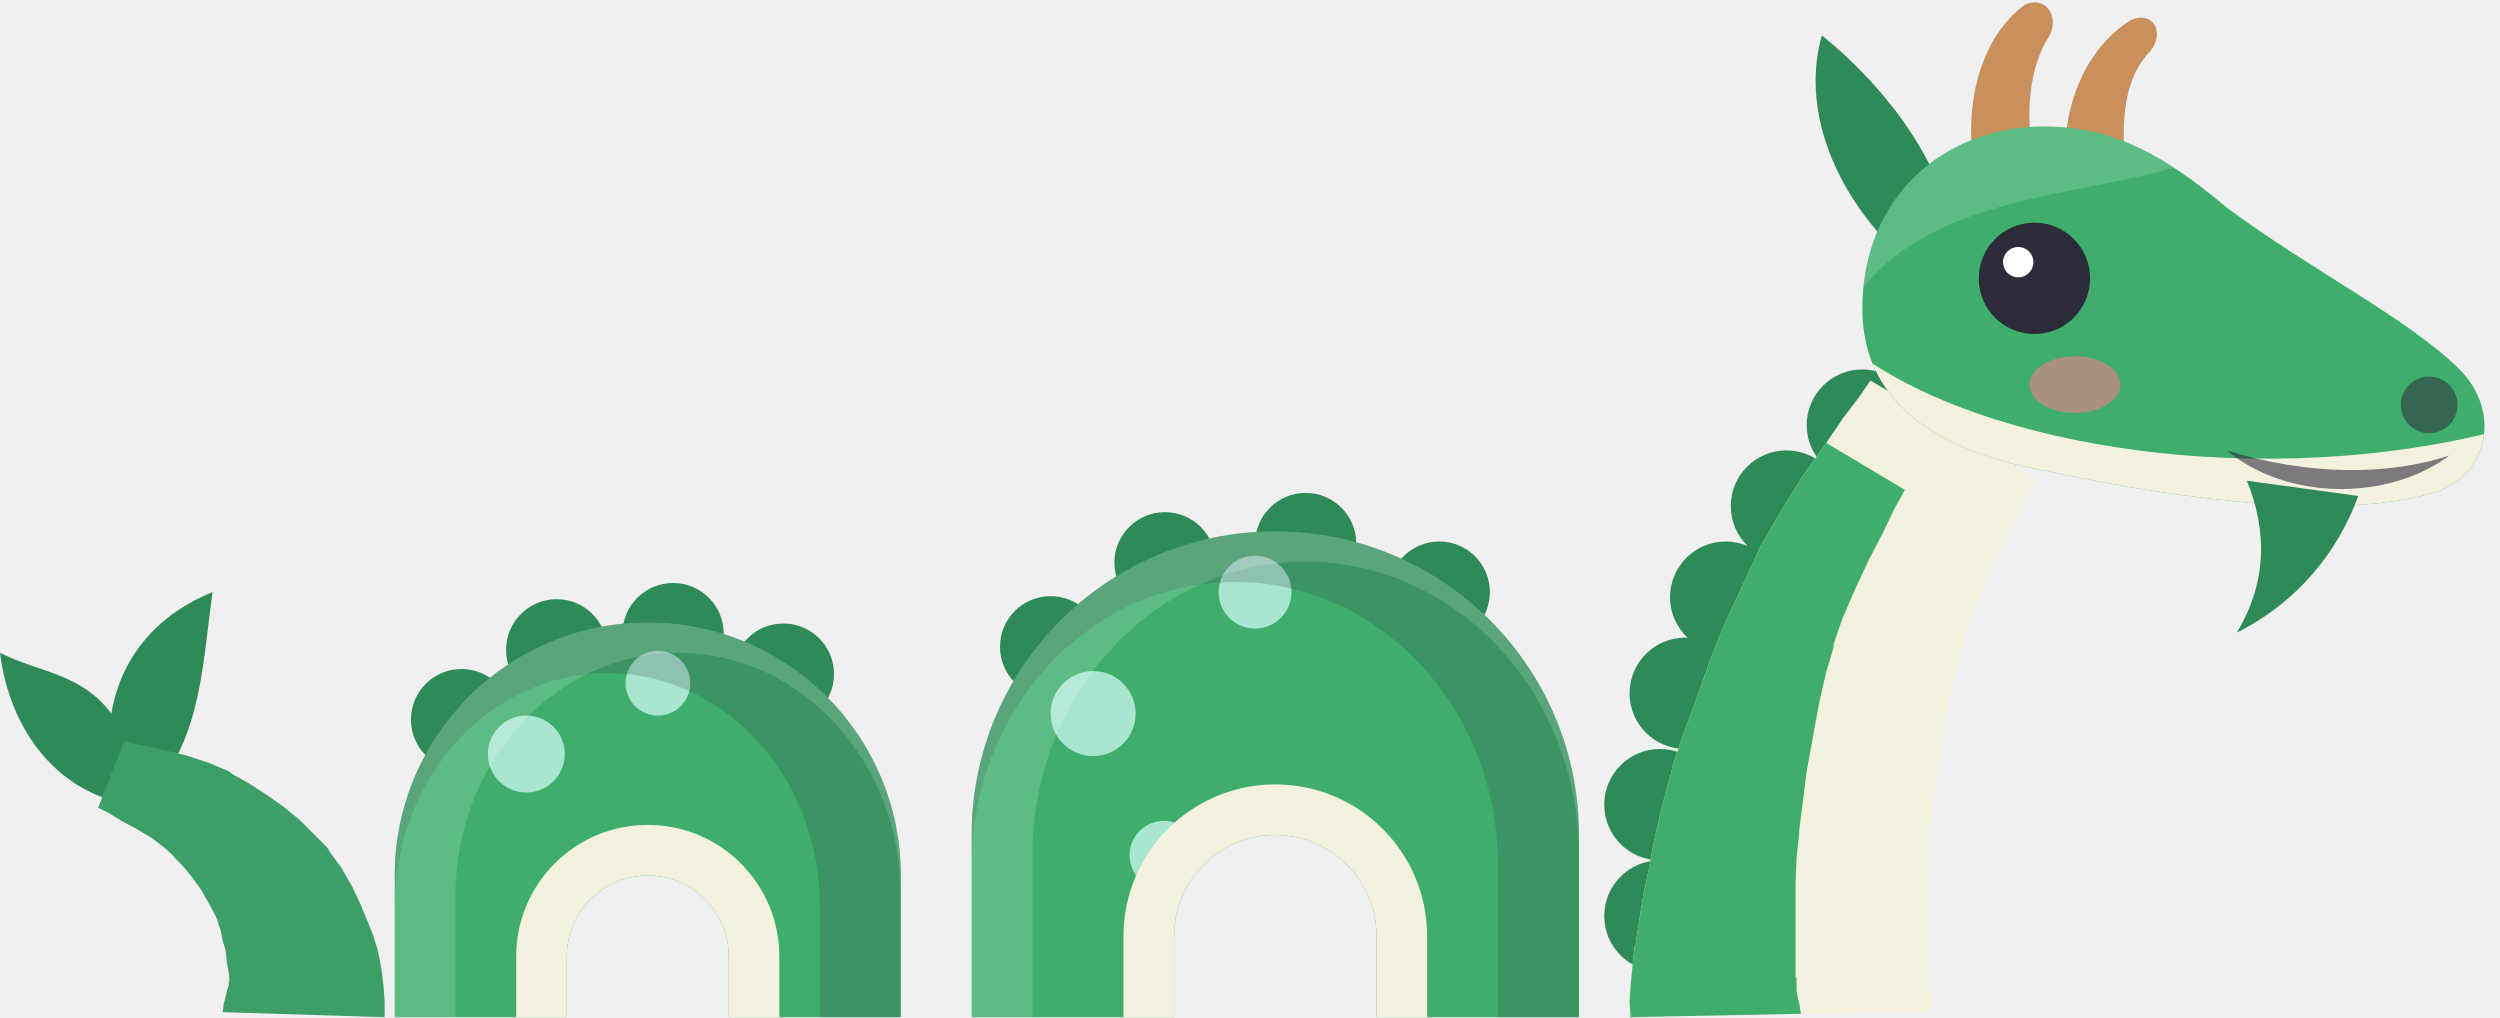
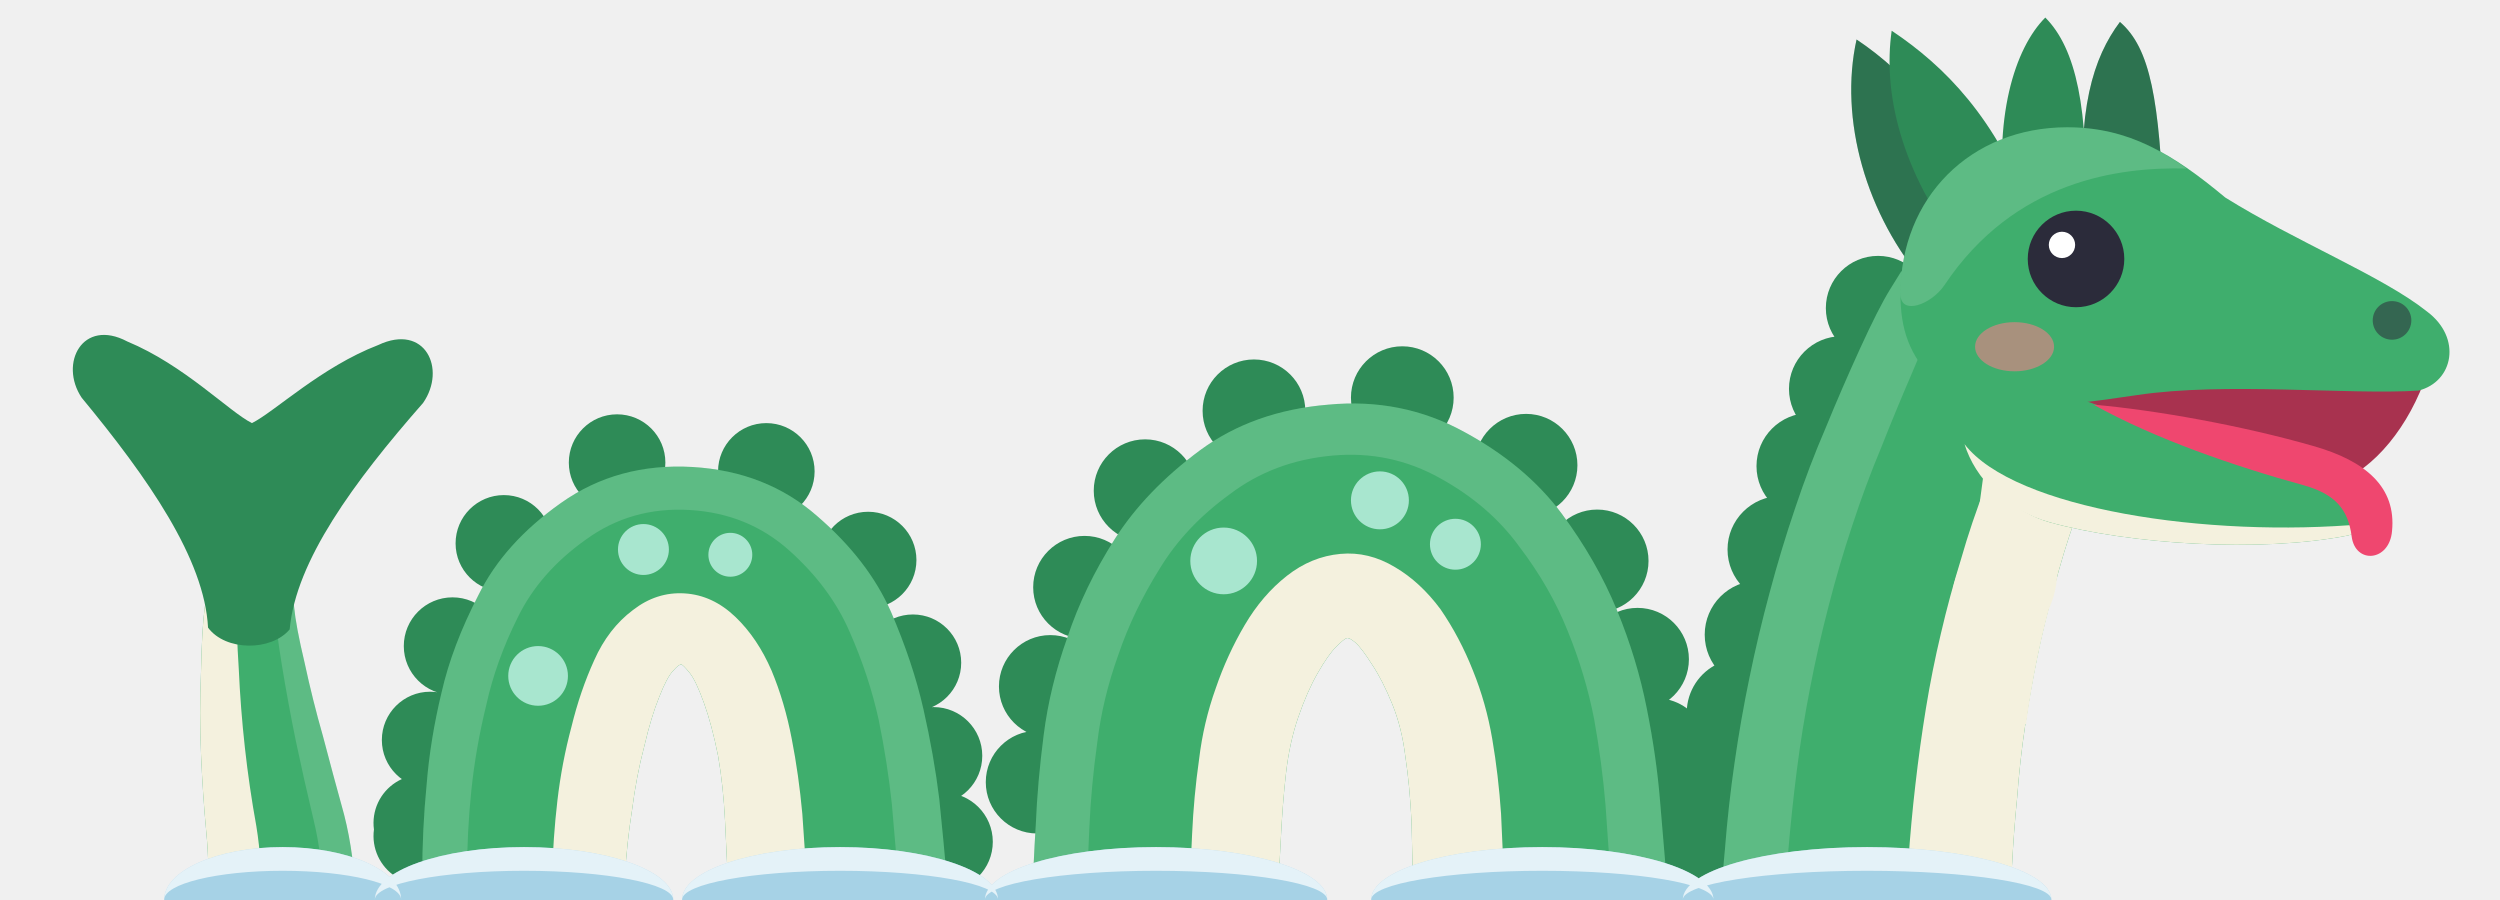
- <svg xmlns="http://www.w3.org/2000/svg" viewBox="2 -0.5 247 100.5">
-   <g class="part-body" style="transform-box:fill-box;transform-origin:79% 100%">
-     <path d="M15 79C8 78 3 72 2 64C6 66 10 66 13 70C14 64 18 60 23 58C22 65 22 72 17 78Z" fill="#2e8b57" />
-     <path d="M40 100L40 100L40 99.6L40 98.5L39.9 97L39.7 95.3L39.4 93.8L39.3 93.3L38.9 92L38.3 90.5L37.6 88.8L36.8 87.1L35.7 85.2L34.6 83.7L34.3 83.2L33 81.9L31.6 80.5L30 79.2L28.3 78L26.6 76.9L25 76L24.6 75.7L22.7 74.9L20.6 74.2L18.6 73.7L16.8 73.3L15.3 73L14.3 72.7L13 76L13 76L11.7 79.3L12.7 79.8L14 80.6L15.5 81.4L17 82.3L18.3 83.3L19.4 84.3L19 84L20.1 85.1L21 86.2L21.8 87.3L22.5 88.5L23.1 89.6L23.7 90.8L23.4 90.3L23.8 91.4L24 92.4L24.3 93.4L24.4 94.5L24.6 95.6L24.7 96.7L24.6 96.2L24.6 96.9L24.5 97.1L24.4 97.5L24.3 98L24.1 98.7L24 99.5Z" fill="#3fae6d" />
-     <path d="M40 100L40 100L40 99.6L40 98.5L39.9 97L39.7 95.3L39.4 93.8L39.3 93.3L38.9 92L38.3 90.5L37.6 88.8L36.8 87.1L35.7 85.2L34.6 83.7L34.3 83.2L33 81.9L31.6 80.5L30 79.2L28.3 78L26.6 76.9L25 76L24.6 75.7L22.7 74.9L20.6 74.2L18.6 73.7L16.8 73.3L15.3 73L14.3 72.7L13 76L13 76L11.7 79.3L12.7 79.8L14 80.6L15.5 81.4L17 82.3L18.3 83.3L19.4 84.3L19 84L20.1 85.1L21 86.2L21.8 87.3L22.5 88.5L23.1 89.6L23.7 90.8L23.4 90.3L23.8 91.4L24 92.4L24.3 93.4L24.4 94.5L24.6 95.6L24.7 96.7L24.6 96.2L24.6 96.9L24.5 97.1L24.4 97.5L24.3 98L24.1 98.7L24 99.5Z" fill="#2b2b3a" opacity="0.12" />
+ <svg xmlns="http://www.w3.org/2000/svg" viewBox="-5.5 -2.5 284.8 102.5">
+   <g class="part-body" style="transform-box:fill-box;transform-origin: 59.0% 57.2%">
+     <path d="M22.9 64.5q4.8-.1 4.8-.1q0 0 .3 2.2q.2 2.2 1.2 6.4q.9 4.2 2.1 8.4q1.1 4.2 2.4 8.9q1.2 4.7 1.3 10q.1 5.2-.5 9.3q-.6 4.1 0 7.4q.5 3.2 1.7 6.1q1.2 2.9 2.9 4.8q1.7 1.9 2.1 2.2q.3 .2 .3 .2q0 0-2.4 9q-2.4 8.9-2.4 8.9q0 0-3.6-1.3q-3.7-1.4-7.8-6.3q-4.2-5-6.1-10.4q-2-5.5-2.6-11.2q-.6-5.7 .3-10.4q.9-4.8 1.2-8.5q.3-3.7-.1-7.8q-.4-4.2-.6-8.9q-.2-4.7 0-9.4q.1-4.8 .4-7.1q.3-2.3 .3-2.3q0 0 4.8-.1Z" fill="#3fae6d" />
+     <path d="M19.9 64.6q1.7-.1 1.7-.1q0 0-.1 2.3q-.1 2.3 .2 6.9q.2 4.5 .7 9q.5 4.5 1.3 8.9q.7 4.3 .5 8.6q-.2 4.2-.9 8.8q-.8 4.5-.2 9.3q.5 4.8 2.2 9.4q1.7 4.5 5 8.4q3.2 3.8 5.7 4.8q2.5 .9 2.5 .9q0 0-.9 3.2q-.9 3.2-.9 3.2q0 0-3.6-1.3q-3.7-1.4-7.8-6.3q-4.2-5-6.1-10.4q-2-5.5-2.6-11.2q-.6-5.7 .3-10.4q.9-4.8 1.2-8.5q.3-3.7-.1-7.8q-.4-4.2-.6-8.9q-.2-4.7 0-9.4q.1-4.8 .4-7.1q.3-2.3 .3-2.3q0 0 1.8 0Z" fill="#f4f1de" />
+     <path d="M26.7 64.5q1-.1 1-.1q0 0 .3 2.2q.2 2.2 1.2 6.4q.9 4.2 2.1 8.4q1.1 4.2 2.4 8.9q1.2 4.7 1.3 10q.1 5.2-.5 9.3q-.6 4.1 0 7.4q.5 3.2 1.7 6.1q1.2 2.9 2.9 4.8q1.7 1.9 2.1 2.2q.3 .2 .3 .2q0 0-.5 2q-.5 2-.5 2q0 0-1.1-.5q-1.1-.6-3.3-3.2q-2.3-2.5-3.6-5.9q-1.4-3.5-1.9-7.3q-.6-3.8 .1-8q.6-4.3 .6-9.2q0-4.9-1.1-9.4q-1.1-4.6-2-8.9q-.9-4.4-1.6-8.7q-.7-4.3-.8-6.5q-.2-2.2-.2-2.2q0 0 1.1 0Z" fill="#ffffff" opacity="0.16" />
+     <path d="M18.2 69.0C17.8 61.2 11.4 52.0 3.8 42.8C1.2 38.9 3.9 33.7 9.0 36.4C15.5 39.1 20.6 44.4 23.2 45.7C25.8 44.4 31.1 39.3 37.6 36.8C42.9 34.3 45.4 39.5 42.7 43.4C34.8 52.4 28.2 61.4 27.5 69.2C25.4 71.7 20.2 71.7 18.2 69.0Z" fill="#2e8b57" />
  </g>
-   <g class="part-body" style="transform-box:fill-box;transform-origin:50% 100%">
-     <path d="M42.6 70.6a5 5 0 1 0 10 0a5 5 0 1 0-10 0ZM52 63.7a5 5 0 1 0 10 0a5 5 0 1 0-10 0ZM63.5 62.1a5 5 0 1 0 10 0a5 5 0 1 0-10 0ZM74.4 66.1a5 5 0 1 0 10 0a5 5 0 1 0-10 0Z" fill="#2e8b57" />
-     <path d="M41 100V86A25 25 0 0 1 91 86V100H74V94A8 8 0 0 0 58 94V100Z" fill="#3fae6d" />
-     <path d="M50.2 74a3.8 3.8 0 1 0 7.6 0a3.8 3.8 0 1 0 -7.6 0ZM63.8 67a3.2 3.2 0 1 0 6.4 0a3.2 3.2 0 1 0 -6.4 0Z" fill="#a8e6cf" />
-     <path d="M53 100V94A13 13 0 0 1 79 94V100H74V94A8 8 0 0 0 58 94V100Z" fill="#f4f1de" />
-     <clipPath id="ogopogo-h1">
-       <path d="M41 100V86A25 25 0 0 1 91 86V100H74V94A8 8 0 0 0 58 94V100Z" />
-     </clipPath>
-     <g clip-path="url(#ogopogo-h1)">
-       <path d="M41 61H91V100H41ZM41 100V89A21 23 0 0 1 83 89V100Z" fill="#2b2b3a" opacity="0.2" fill-rule="evenodd" />
-       <path d="M41 61H91V100H41ZM47 100V88A22 24 0 0 1 91 88V100Z" fill="#ffffff" opacity="0.16" fill-rule="evenodd" />
+   <g class="part-body" style="transform-box:fill-box;transform-origin: 49.2% 52.2%">
+     <path d="M37.1 92.0a5.5 5.5 0 1 0 10.9 0a5.5 5.5 0 1 0 -10.9 0ZM38.0 81.8a5.5 5.5 0 1 0 11.0 0a5.5 5.5 0 1 0 -11.0 0ZM40.5 71.1a5.5 5.5 0 1 0 11.1 0a5.5 5.5 0 1 0 -11.1 0ZM46.4 59.4a5.5 5.5 0 1 0 11.0 0a5.5 5.5 0 1 0 -11.0 0ZM59.3 50.2a5.5 5.5 0 1 0 11.0 0a5.5 5.5 0 1 0 -11.0 0ZM76.3 51.2a5.5 5.5 0 1 0 11.0 0a5.5 5.5 0 1 0 -11.0 0ZM87.9 61.3a5.5 5.5 0 1 0 11.0 0a5.5 5.5 0 1 0 -11.0 0ZM93.0 73.0a5.5 5.5 0 1 0 11.0 0a5.5 5.5 0 1 0 -11.0 0ZM95.3 83.6a5.5 5.5 0 1 0 11.1 0a5.5 5.5 0 1 0 -11.1 0ZM96.4 93.4a5.6 5.6 0 1 0 11.2 0a5.6 5.6 0 1 0 -11.2 0Z" fill="#2e8b57" />
+     <path d="M47 138.6q-4.2-8.7-4.2-8.7q0 0 .3-.5q.3-.5 1.2-2.3q.9-1.8 .9-4.7q-.1-2.9-.5-6.7q-.4-3.8-1.2-8.5q-.9-4.7-.9-9.9q0-5.3 .5-10.4q.4-5.1 1.7-10.5q1.2-5.3 4.2-11.1q2.9-5.9 9.4-10.5q6.5-4.6 15-4.1q8.4 .5 14.2 5.6q5.8 5 8.4 10.9q2.5 5.8 3.7 11.1q1.2 5.3 1.8 10.2q.5 4.9 .9 9.5q.3 4.6 .5 8.9q.1 4.3 .7 8.2q.5 3.8 1.3 6.6q.7 2.7 2 4.3q1.2 1.5 1.2 1.9q0 .3 0 .3q0 0-5.1 11.3q-5.1 11.2-5.1 11.2q0 0-3.7-2.1q-3.8-2-7.9-7.6q-4.1-5.6-5.5-11.5q-1.5-6-2.1-11.1q-.6-5.1-.8-9.8q-.2-4.7-.4-9q-.2-4.4-.4-8.5q-.2-4.1-.8-7.5q-.7-3.5-1.6-6q-.9-2.5-1.6-3.4q-.8-1-1-1q-.3 0-.9 .7q-.7 .7-1.6 3q-.9 2.2-1.7 5.6q-.9 3.4-1.4 7.3q-.6 3.8-.8 7.5q-.2 3.7 .4 7.9q.5 4.2 .7 9.4q.1 5.1-.6 11.2q-.8 6-4.4 11.9q-3.7 5.8-7.2 7.7q-3.5 1.8-3.5 1.8q0 0-4.1-8.6Z" fill="#3fae6d" />
+     <path d="M49.6 144.1q-1.5-3.1-1.5-3.1q0 0 2.4-1.4q2.3-1.4 5-5.7q2.6-4.4 3.1-9.3q.5-4.9 .3-9.6q-.3-4.7-.9-9q-.7-4.4-.6-8.7q.1-4.3 .6-8.6q.5-4.3 1.6-8.4q1-4.1 2.6-7.6q1.6-3.6 4.4-5.7q2.7-2.1 5.9-1.9q3.2 .2 5.8 2.7q2.5 2.4 4.1 6.1q1.5 3.6 2.3 7.8q.8 4.1 1.2 8.5q.3 4.3 .6 8.8q.2 4.5 .4 9.1q.2 4.5 .8 9.1q.5 4.6 1.7 9.5q1.2 4.8 4.3 9q3.1 4.1 5.5 5.5q2.4 1.4 2.4 1.4q0 0-1.8 4q-1.9 4.1-1.9 4.1q0 0-3.7-2.1q-3.8-2-7.9-7.6q-4.1-5.6-5.5-11.5q-1.5-6-2.1-11.1q-.6-5.1-.8-9.8q-.2-4.7-.4-9q-.2-4.4-.4-8.5q-.2-4.1-.8-7.5q-.7-3.5-1.6-6q-.9-2.5-1.6-3.4q-.8-1-1-1q-.3 0-.9 .7q-.7 .7-1.6 3q-.9 2.2-1.7 5.6q-.9 3.4-1.4 7.3q-.6 3.8-.8 7.5q-.2 3.7 .4 7.9q.5 4.2 .7 9.4q.1 5.1-.6 11.2q-.8 6-4.4 11.9q-3.7 5.8-7.2 7.7q-3.5 1.8-3.5 1.8q0 0-1.5-3.1Z" fill="#f4f1de" />
+     <path d="M43.7 131.8q-.9-1.9-.9-1.9q0 0 .3-.5q.3-.5 1.2-2.3q.9-1.8 .9-4.7q-.1-2.9-.5-6.7q-.4-3.8-1.2-8.5q-.9-4.7-.9-9.9q0-5.3 .5-10.4q.4-5.1 1.7-10.5q1.2-5.3 4.2-11.1q2.9-5.9 9.4-10.5q6.5-4.6 15-4.1q8.4 .5 14.2 5.6q5.8 5 8.4 10.9q2.5 5.8 3.7 11.1q1.2 5.3 1.8 10.2q.5 4.9 .9 9.5q.3 4.6 .5 8.9q.1 4.3 .7 8.2q.5 3.8 1.3 6.6q.7 2.7 2 4.3q1.2 1.5 1.2 1.9q0 .3 0 .3q0 0-1.1 2.5q-1.1 2.5-1.1 2.5q0 0-.8-.7q-.9-.8-2.8-3.2q-1.9-2.5-2.7-5.9q-.9-3.5-1.5-7.6q-.6-4.1-.7-8.5q-.2-4.4-.5-8.9q-.4-4.6-.8-9.3q-.5-4.7-1.5-9.6q-1.1-5-3.3-10q-2.2-5.1-6.9-9.3q-4.7-4.2-11.3-4.6q-6.7-.4-11.9 3.4q-5.2 3.7-7.7 8.8q-2.5 5-3.6 10q-1.2 4.9-1.7 9.7q-.5 4.8-.5 9.8q0 4.9 .8 9.5q.7 4.5 1.1 8.7q.3 4.1 .2 7.7q-.2 3.6-1.7 6.3q-1.5 2.6-2.5 3.4q-1 .8-1 .8q0 0-.9-1.9Z" fill="#ffffff" opacity="0.16" />
+     <path d="M52.4 74.5a3.4 3.4 0 1 0 6.8 0a3.4 3.4 0 1 0 -6.8 0ZM64.9 60.1a2.9 2.9 0 1 0 5.8 0a2.9 2.9 0 1 0 -5.8 0ZM75.2 60.7a2.5 2.5 0 1 0 5 0a2.5 2.5 0 1 0 -5 0Z" fill="#a8e6cf" />
+   </g>
+   <g class="part-body" style="transform-box:fill-box;transform-origin: 49.3% 54.5%">
+     <path d="M106.8 86.6a5.8 5.8 0 1 0 11.7 0a5.8 5.8 0 1 0 -11.7 0ZM108.3 75.7a5.8 5.8 0 1 0 11.7 0a5.8 5.8 0 1 0 -11.7 0ZM112.2 64.4a5.8 5.8 0 1 0 11.7 0a5.8 5.8 0 1 0 -11.7 0ZM119.1 53.4a5.8 5.8 0 1 0 11.7 0a5.8 5.8 0 1 0 -11.7 0ZM131.5 44.3a5.8 5.8 0 1 0 11.7 0a5.8 5.8 0 1 0 -11.7 0ZM148.4 42.8a5.8 5.8 0 1 0 11.7 0a5.8 5.8 0 1 0 -11.7 0ZM162.5 50.5a5.8 5.8 0 1 0 11.7 0a5.8 5.8 0 1 0 -11.7 0ZM170.6 61.4a5.8 5.8 0 1 0 11.7 0a5.8 5.8 0 1 0 -11.7 0ZM175.2 72.6a5.8 5.8 0 1 0 11.7 0a5.8 5.8 0 1 0 -11.7 0ZM177.3 83.7a5.9 5.9 0 1 0 11.7 0a5.9 5.9 0 1 0 -11.7 0ZM178.1 93.5a5.9 5.9 0 1 0 11.8 0a5.9 5.9 0 1 0 -11.8 0Z" fill="#2e8b57" />
+     <path d="M110.9 140.3q-3.1-11.9-3.1-11.9q0 0-.2-.2q-.2-.3 .8-1.6q.9-1.4 1.7-3.7q.7-2.4 1.2-5.9q.4-3.6 .5-7.8q.1-4.2 .3-8.6q.1-4.5 .4-9.2q.2-4.8 .9-10.2q.7-5.5 2.7-11.1q1.9-5.7 5.4-11.2q3.5-5.5 9.7-10.1q6.1-4.5 14.6-5.2q8.4-.8 15.5 3.1q7 3.8 11.1 9.3q4 5.4 6.3 11q2.3 5.6 3.4 11.2q1.1 5.5 1.5 10.4q.4 4.9 .8 9.5q.4 4.6 .7 8.7q.3 4.1 .9 7.7q.6 3.6 1.2 6.3q.6 2.6 1.8 4.1q1.2 1.5 1.3 1.8q.1 .2 .1 .2q0 0-7.1 12.9q-7.2 12.8-7.2 12.8q0 0-3.6-2.3q-3.6-2.4-7.6-8.1q-4.1-5.8-5.9-11.8q-1.8-6-2.5-11.3q-.8-5.3-.9-10.2q0-4.9-.1-9.3q-.1-4.4-.2-8.5q-.2-4.1-.7-7.4q-.4-3.3-1.5-6q-1.1-2.7-2.3-4.5q-1.2-1.9-1.9-2.5q-.7-.6-1-.5q-.3 .1-1.2 1q-.9 .9-2.1 3q-1.2 2.1-2.2 5q-1 2.9-1.4 6.4q-.4 3.5-.6 7.7q-.2 4.2-.5 8.8q-.4 4.5-.8 9.3q-.5 4.8-1.3 10.2q-.8 5.3-3 11.4q-2.3 6-7.3 11.4q-5.1 5.3-9.3 6.6q-4.3 1.2-4.3 1.2q0 0-3-11.9Z" fill="#3fae6d" />
+     <path d="M112.8 147.9q-1.1-4.3-1.1-4.3q0 0 2.7-.9q2.6-.9 6.2-4.7q3.6-3.9 5.3-8.6q1.6-4.8 2.3-9.5q.7-4.7 1.1-9.3q.3-4.6 .6-9.1q.2-4.5 .4-8.9q.2-4.4 .8-8.6q.5-4.2 1.9-8.1q1.3-3.8 3.3-7.2q2-3.4 4.8-5.6q2.8-2.2 6.1-2.5q3.2-.3 6.2 1.5q2.9 1.7 5.2 4.8q2.2 3.2 3.7 7q1.5 3.7 2.2 7.8q.7 4.1 1 8.5q.2 4.4 .4 8.9q.2 4.4 .4 9q.1 4.6 .8 9.3q.7 4.7 2.1 9.5q1.3 4.8 4.4 9q3 4.2 5.3 5.8q2.3 1.6 2.3 1.6q0 0-2.6 4.7q-2.5 4.6-2.5 4.6q0 0-3.6-2.3q-3.6-2.4-7.6-8.1q-4.1-5.8-5.9-11.8q-1.8-6-2.5-11.3q-.8-5.3-.9-10.2q0-4.9-.1-9.3q-.1-4.4-.2-8.5q-.2-4.1-.7-7.4q-.4-3.3-1.5-6q-1.1-2.7-2.3-4.5q-1.2-1.9-1.9-2.5q-.7-.6-1-.5q-.3 .1-1.2 1q-.9 .9-2.1 3q-1.2 2.1-2.2 5q-1 2.9-1.4 6.4q-.4 3.5-.6 7.7q-.2 4.2-.5 8.8q-.4 4.5-.8 9.3q-.5 4.8-1.3 10.2q-.8 5.3-3 11.4q-2.3 6-7.3 11.4q-5.1 5.3-9.3 6.6q-4.3 1.2-4.3 1.2q0 0-1.1-4.3Z" fill="#f4f1de" />
+     <path d="M108.5 131q-.7-2.6-.7-2.6q0 0-.2-.2q-.2-.3 .8-1.6q.9-1.4 1.7-3.7q.7-2.4 1.2-5.9q.4-3.6 .5-7.8q.1-4.2 .3-8.6q.1-4.5 .4-9.2q.2-4.8 .9-10.2q.7-5.5 2.7-11.1q1.9-5.7 5.4-11.2q3.5-5.5 9.7-10.1q6.1-4.5 14.6-5.2q8.4-.8 15.5 3.1q7 3.8 11.1 9.3q4 5.4 6.3 11q2.3 5.6 3.4 11.2q1.1 5.5 1.5 10.4q.4 4.9 .8 9.5q.4 4.6 .7 8.7q.3 4.1 .9 7.7q.6 3.6 1.2 6.3q.6 2.6 1.8 4.1q1.2 1.5 1.3 1.8q.1 .2 .1 .2q0 0-1.6 2.8q-1.6 2.8-1.6 2.8q0 0-.8-.7q-.9-.7-2.7-3.1q-1.8-2.4-2.7-5.8q-.9-3.4-1.5-7.4q-.7-4-.9-8.2q-.2-4.3-.5-8.8q-.4-4.6-.7-9.3q-.4-4.8-1.3-9.8q-1-5.1-3-10q-2-5-5.5-9.6q-3.4-4.7-9-7.8q-5.7-3.2-12.3-2.6q-6.7 .6-11.7 4.4q-5.1 3.7-8 8.5q-3 4.8-4.7 9.8q-1.8 5-2.4 10q-.7 5-.9 9.7q-.2 4.6-.4 9.1q-.2 4.5-.4 8.8q-.2 4.3-.7 8.3q-.6 3.9-1.6 7.1q-1.1 3.2-2.9 5.4q-1.9 2.2-2.7 2.6q-.8 .5-.8 .5q0 0-.6-2.6Z" fill="#ffffff" opacity="0.16" />
+     <path d="M130.1 61.4a3.8 3.8 0 1 0 7.6 0a3.8 3.8 0 1 0 -7.6 0ZM148.4 54.5a3.3 3.3 0 1 0 6.6 0a3.3 3.3 0 1 0 -6.6 0ZM157.4 59.5a2.9 2.9 0 1 0 5.8 0a2.9 2.9 0 1 0 -5.8 0Z" fill="#a8e6cf" />
+   </g>
+   <g class="part-head" style="transform-box:fill-box;transform-origin: 24.7% 64.2%">
+     <path d="M188.6 93L192.4 93L192.4 106L185.6 106L185.6 100L188.6 96Z" fill="#2e8b57" />
+     <path d="M185.2 89.2a6.2 6.2 0 1 0 12.4 0a6.2 6.2 0 1 0 -12.4 0ZM186.7 79.5a6.2 6.2 0 1 0 12.3 0a6.2 6.2 0 1 0 -12.3 0ZM188.7 69.8a6.1 6.1 0 1 0 12.3 0a6.1 6.1 0 1 0 -12.3 0ZM191.3 60.1a6.1 6.1 0 1 0 12.2 0a6.1 6.1 0 1 0 -12.2 0ZM194.6 50.6a6.0 6.0 0 1 0 12.1 0a6.0 6.0 0 1 0 -12.1 0ZM198.3 41.8a6.0 6.0 0 1 0 12.0 0a6.0 6.0 0 1 0 -12.0 0ZM202.5 32.6a5.9 5.9 0 1 0 11.9 0a5.9 5.9 0 1 0 -11.9 0Z" fill="#2e8b57" />
+     <path d="M191.1 141.7q-1.7-14.5-1.7-14.5q0 0-.5-.1q-.6-.1-.4-.8q.2-.7 .9-2.4q.7-1.8 1.1-4.7q.4-3 .4-6.8q0-3.8-.2-8.4q-.2-4.7 .3-9.7q.4-5.1 1.1-9.9q.7-4.9 1.7-9.7q1-4.9 2.3-9.7q1.3-4.9 2.9-9.6q1.6-4.8 3.5-9.2q1.8-4.4 3.9-9q2.1-4.6 3.4-6.7q1.3-2.1 1.3-2.1q0 0 12.7 6.6q12.7 6.5 12.7 6.5q0 0-.9 1.8q-.9 1.8-2.1 5.6q-1.3 3.7-2.6 7.7q-1.4 4-2.4 7.9q-1.1 3.9-1.9 7.8q-.8 3.9-1.4 7.9q-.6 4-.9 8.1q-.4 4-.6 8q-.2 4-.2 8.4q-.1 4.3-.4 9.5q-.4 5.1-1.3 11.1q-1 5.9-4 12.3q-3 6.3-9.2 11.9q-6.2 5.5-11 6.1q-4.8 .5-4.8 .5q0 0-1.7-14.4Z" fill="#3fae6d" />
+     <path d="M192.2 150.9q-.6-5.2-.6-5.2q0 0 2.9-.3q2.8-.4 6.9-4.2q4-3.9 6.2-8.6q2.1-4.7 2.9-9.5q.8-4.9 1-9.6q.2-4.7 .2-9.1q-.1-4.5 .2-8.8q.3-4.4 .8-8.7q.5-4.4 1.2-8.7q.7-4.3 1.7-8.5q1-4.3 2.3-8.5q1.2-4.2 2.8-8.3q1.5-4.2 3.1-8.2q1.5-4.1 2.6-6q1-1.9 1-1.9q0 0 4.6 2.4q4.5 2.3 4.5 2.3q0 0-.9 1.8q-.9 1.8-2.1 5.6q-1.3 3.7-2.6 7.7q-1.4 4-2.4 7.9q-1.1 3.9-1.9 7.8q-.8 3.9-1.4 7.9q-.6 4-.9 8.1q-.4 4-.6 8q-.2 4-.2 8.4q-.1 4.3-.4 9.5q-.4 5.1-1.3 11.1q-1 5.9-4 12.3q-3 6.3-9.2 11.9q-6.2 5.5-11 6.1q-4.8 .5-4.8 .5q0 0-.6-5.2Z" fill="#f4f1de" />
+     <path d="M189.8 130.4q-.4-3.2-.4-3.2q0 0-.5-.1q-.6-.1-.4-.8q.2-.7 .9-2.4q.7-1.8 1.1-4.7q.4-3 .4-6.8q0-3.8-.2-8.4q-.2-4.7 .3-9.7q.4-5.1 1.1-9.9q.7-4.9 1.7-9.7q1-4.9 2.3-9.7q1.3-4.9 2.9-9.6q1.6-4.8 3.5-9.2q1.8-4.4 3.9-9q2.1-4.6 3.4-6.7q1.3-2.1 1.3-2.1q0 0 2.8 1.5q2.8 1.4 2.8 1.4q0 0-1.2 2.1q-1.3 2-3.1 6.4q-1.9 4.4-3.6 8.7q-1.8 4.3-3.3 8.9q-1.5 4.5-2.7 9.2q-1.2 4.6-2.1 9.3q-.9 4.6-1.5 9.3q-.6 4.7-1 9.5q-.4 4.8-.3 9.4q.1 4.6 .1 8.7q-.1 4.1-.6 7.7q-.6 3.6-1.7 6.4q-1.2 2.7-2.7 4.5q-1.6 1.8-2.2 2q-.6 .1-.6 .1q0 0-.4-3.1Z" fill="#ffffff" opacity="0.16" />
+     <g transform="translate(26 0)">
+       <path d="M188 30C181 22 178 11 180 2C186 6 191 12 196 22Z" fill="#2e8b57" />
+       <path d="M188 30C181 22 178 11 180 2C186 6 191 12 196 22Z" fill="#2b2b3a" opacity="0.25" />
+       <path d="M206 22C205 10 207 4 210 0C213.5 3 214.5 9 215 22Z" fill="#2e8b57" />
+       <path d="M206 22C205 10 207 4 210 0C213.5 3 214.5 9 215 22Z" fill="#2b2b3a" opacity="0.25" />
+       <path d="M192 26C185 17 183 8 184 1C190 5 196 11 200 22Z" fill="#2e8b57" />
+       <path d="M197 22C195.5 11 198 3 201.5 -0.5C205 3 206.5 10 206 22Z" fill="#2e8b57" />
+       <path d="M196 40C200 54 205 60 201.9 66.9C200.8 71 200 75 199.3 80L188 80L191.1 64L194 55Z" fill="#f4f1de" />
+       <path d="M200 41L245 40C243 46 239 51 234.5 52.6L214 48.5L203 45Z" fill="#a8324f" />
+       <path d="M190 38C198 40.5 206 43 214 46C222 49 229 51 234 52C239 53 239.5 57.5 236 58.5C226 60.5 211 59.5 202 57C195 55 190 47 190 38Z" fill="#3fae6d" />
+       <path d="M192.3 48.1C198 55.5 220 58.8 237.8 57.2C237.4 57.9 236.8 58.3 236 58.5C226 60.5 211 59.5 202 57C197 55.6 193.5 52 192.3 48.1Z" fill="#f4f1de" />
+       <path d="M207 43.6C214 44.2 224 46 232 48.3C238 50 241.5 53 241 58C240.7 61.5 236.8 61.8 236.4 58.6C236 55.5 234.5 53.8 231 52.8C223 50.6 214 47.5 207 43.6Z" fill="#ef476f" />
+       <path d="M185 31C185 20 193 12 204 12C211 12 216 15 222 20C230 25 240 29 245 33C249 36 248 41 244 42C236 42.5 222 41 212 42.5C202 44 193 45 189 41C186 38 185 35 185 31Z" fill="#3fae6d" />
+       <path d="M185 31C185 20 193 12 204 12C209.25 12 213.4 13.7 217.6 16.7C210 16.5 198 18 190 30C188.5 32.2 185 33.5 185 31Z" fill="#ffffff" opacity="0.16" />
+       <circle cx="205" cy="27" r="5.5" fill="#2b2b3a" />
+       <circle cx="203.4" cy="25.4" r="1.5" fill="#ffffff" />
+       <ellipse cx="198" cy="37" rx="4.5" ry="2.8" fill="#ff7a8a" opacity="0.55" />
+       <circle cx="241" cy="34" r="2.2" fill="#2b2b3a" opacity="0.55" />
    </g>
  </g>
-   <g class="part-body" style="transform-box:fill-box;transform-origin:50% 100%">
-     <path d="M100.8 63.4a5 5 0 1 0 10 0a5 5 0 1 0-10 0ZM112.1 55.1a5 5 0 1 0 10 0a5 5 0 1 0-10 0ZM126 53.2a5 5 0 1 0 10 0a5 5 0 1 0-10 0ZM139.2 58a5 5 0 1 0 10 0a5 5 0 1 0-10 0Z" fill="#2e8b57" />
-     <path d="M98 100V82A30 30 0 0 1 158 82V100H138V92A10 10 0 0 0 118 92V100Z" fill="#3fae6d" />
-     <path d="M105.8 70a4.2 4.2 0 1 0 8.4 0a4.2 4.2 0 1 0 -8.4 0ZM122.4 58a3.6 3.6 0 1 0 7.2 0a3.6 3.6 0 1 0 -7.2 0ZM113.6 84a3.4 3.4 0 1 0 6.8 0a3.4 3.4 0 1 0 -6.8 0Z" fill="#a8e6cf" />
-     <path d="M113 100V92A15 15 0 0 1 143 92V100H138V92A10 10 0 0 0 118 92V100Z" fill="#f4f1de" />
-     <clipPath id="ogopogo-h2">
-       <path d="M98 100V82A30 30 0 0 1 158 82V100H138V92A10 10 0 0 0 118 92V100Z" />
-     </clipPath>
-     <g clip-path="url(#ogopogo-h2)">
-       <path d="M98 52H158V100H98ZM98 100V85A26 28 0 0 1 150 85V100Z" fill="#2b2b3a" opacity="0.2" fill-rule="evenodd" />
-       <path d="M98 52H158V100H98ZM104 100V84A27 29 0 0 1 158 84V100Z" fill="#ffffff" opacity="0.16" fill-rule="evenodd" />
-     </g>
-   </g>
-   <g class="part-head" style="transform-box:fill-box;transform-origin:28% 100%">
-     <path d="M160.5 90a5.5 5.5 0 1 0 11 0a5.5 5.5 0 1 0-11 0ZM160.5 79a5.5 5.5 0 1 0 11 0a5.5 5.5 0 1 0-11 0ZM163 68a5.5 5.5 0 1 0 11 0a5.5 5.5 0 1 0-11 0ZM167 58.5a5.5 5.5 0 1 0 11 0a5.5 5.5 0 1 0-11 0ZM173 49.5a5.5 5.5 0 1 0 11 0a5.5 5.5 0 1 0-11 0ZM180.5 41.5a5.5 5.5 0 1 0 11 0a5.5 5.5 0 1 0-11 0Z" fill="#2e8b57" />
-     <path d="M197 16C196 9 198 3 202 0C204 -1 205.5 1 204.5 3C202.5 6 202 11 203 15ZM206 15C206 9 208.5 4 212.5 1.5C214.5 0.5 216 2.5 214.5 4.5C212 7 211.5 11 212 16Z" fill="#c98f5c" />
-     <path d="M189 24C183 18 180 10 182 3C187 7 192 13 194 19Z" fill="#2e8b57" />
-     <path d="M193 99.4L192.9 98.5L192.8 97.8L192.7 97.4L192.6 97L192.5 96.4L192.5 95L192.4 95.2L192.4 93.1L192.4 90.8L192.4 88.3L192.4 85.8L192.5 83.3L192.8 80.5L192.7 81L193.1 77.9L193.5 74.7L194.1 71.4L194.7 68.1L195.4 65L196.3 62L196 62.6L197 59.7L198.2 56.9L199.6 53.9L201 51.2L202.2 48.7L203.2 46.9L195 42A9.5 9.5 0 0 0 195 42L186.8 37.1L185.7 38.7L184.1 40.8L182.2 43.6L180 46.7L177.9 50.1L176 53.4L175.7 54L174.2 57.3L172.5 60.9L171 64.6L169.7 68.3L168.4 71.8L167.3 75L167.2 75.5L166.3 78.8L165.5 82.2L164.9 85.4L164.3 88.3L163.9 90.8L163.6 92.8L163.5 93L163.3 94.9L163.1 96.9L163 98.6L163.1 99.9L163 100L163 100Z" fill="#f4f1de" />
-     <clipPath id="ogopogo-neck">
-       <path d="M193 99.4L192.9 98.5L192.8 97.8L192.7 97.4L192.6 97L192.5 96.4L192.5 95L192.4 95.2L192.4 93.1L192.4 90.8L192.4 88.3L192.4 85.8L192.5 83.3L192.8 80.5L192.7 81L193.1 77.9L193.5 74.7L194.1 71.4L194.7 68.1L195.4 65L196.3 62L196 62.6L197 59.7L198.2 56.9L199.6 53.9L201 51.2L202.2 48.7L203.2 46.9L195 42A9.5 9.5 0 0 0 195 42L186.8 37.1L185.7 38.7L184.1 40.8L182.2 43.6L180 46.7L177.9 50.1L176 53.4L175.7 54L174.2 57.3L172.5 60.9L171 64.6L169.7 68.3L168.4 71.8L167.3 75L167.2 75.5L166.3 78.8L165.5 82.2L164.9 85.4L164.3 88.3L163.9 90.8L163.6 92.8L163.5 93L163.3 94.9L163.1 96.9L163 98.6L163.1 99.9L163 100L163 100Z" />
-     </clipPath>
-     <path d="M180 100L179.9 99.5L179.8 98.8L179.7 98.4L179.6 98L179.5 97.4L179.5 96L179.4 96.2L179.4 94.1L179.4 91.8L179.4 89.3L179.4 86.8L179.5 84.3L179.8 81.5L179.7 82L180.1 78.9L180.5 75.7L181.1 72.4L181.7 69.1L182.4 66L183.3 63L183 63.6L184 60.7L185.2 57.9L186.6 54.9L188 52.2L189.2 49.7L190.2 47.9L182 43A9.5 9.5 0 0 0 182 43L173.8 38.1L172.7 39.7L171.1 41.8L169.2 44.6L167 47.7L164.9 51.1L163 54.4L162.7 55L161.2 58.3L159.5 61.9L158 65.6L156.7 69.3L155.4 72.8L154.3 76L154.2 76.5L153.3 79.8L152.5 83.2L151.9 86.4L151.3 89.3L150.9 91.8L150.6 93.8L150.5 94L150.3 95.9L150.1 97.9L150 99.6L150.1 100L150 100L150 100Z" fill="#3fae6d" clip-path="url(#ogopogo-neck)" />
-     <path d="M186 30C186 19 194 12 204 12C211 12 216 15 222 20C230 26 240 31 245 36C249 40 248 46 243 48C234 51 218 49 204 46C193 44 186 39 186 30Z" fill="#3fae6d" />
-     <clipPath id="ogopogo-head">
-       <path d="M186 30C186 19 194 12 204 12C211 12 216 15 222 20C230 26 240 31 245 36C249 40 248 46 243 48C234 51 218 49 204 46C193 44 186 39 186 30Z" />
-     </clipPath>
-     <g clip-path="url(#ogopogo-head)">
-       <path d="M185 34C198 44 226 48 249 42L249 54L185 54Z" fill="#f4f1de" />
-       <path d="M182 14C192 4 210 6 220 15C210 19 194 18 186 28Z" fill="#ffffff" opacity="0.16" />
-     </g>
-     <path d="M224 47C226 52 226 57 223 62C229 59 233 54 235 48.5Z" fill="#2e8b57" />
-     <path d="M222 44C230 46.5 238 46.5 244 44.5C238 49 228 49 222 44Z" fill="#2b2b3a" opacity="0.6" />
-     <circle cx="203" cy="27" r="5.5" fill="#2b2b3a" />
-     <circle cx="201.4" cy="25.4" r="1.5" fill="#ffffff" />
-     <ellipse cx="207" cy="37.5" rx="4.5" ry="2.8" fill="#ff7a8a" opacity="0.55" />
-     <circle cx="242" cy="39.5" r="2.8" fill="#2b2b3a" opacity="0.55" />
-   </g>
+   <path d="M13.2 100a13.5 6 0 1 1 27 0a13.5 6 0 1 1 -27 0ZM37.2 100a17 6 0 1 1 34 0a17 6 0 1 1 -34 0ZM72.2 100a18 6 0 1 1 36 0a18 6 0 1 1 -36 0ZM106.7 100a19.5 6 0 1 1 39 0a19.5 6 0 1 1 -39 0ZM150.7 100a19.5 6 0 1 1 39 0a19.5 6 0 1 1 -39 0ZM186.2 100a21 6 0 1 1 42 0a21 6 0 1 1 -42 0Z" fill="#a6d2e6" />
+   <path d="M13.2 100a13.5 6 0 0 1 27 0a13.5 3.3 0 0 0 -27 0ZM37.2 100a17 6 0 0 1 34 0a17 3.3 0 0 0 -34 0ZM72.2 100a18 6 0 0 1 36 0a18 3.3 0 0 0 -36 0ZM106.7 100a19.5 6 0 0 1 39 0a19.5 3.3 0 0 0 -39 0ZM150.7 100a19.5 6 0 0 1 39 0a19.5 3.3 0 0 0 -39 0ZM186.2 100a21 6 0 0 1 42 0a21 3.3 0 0 0 -42 0Z" fill="#ffffff" opacity="0.7" />
</svg>
